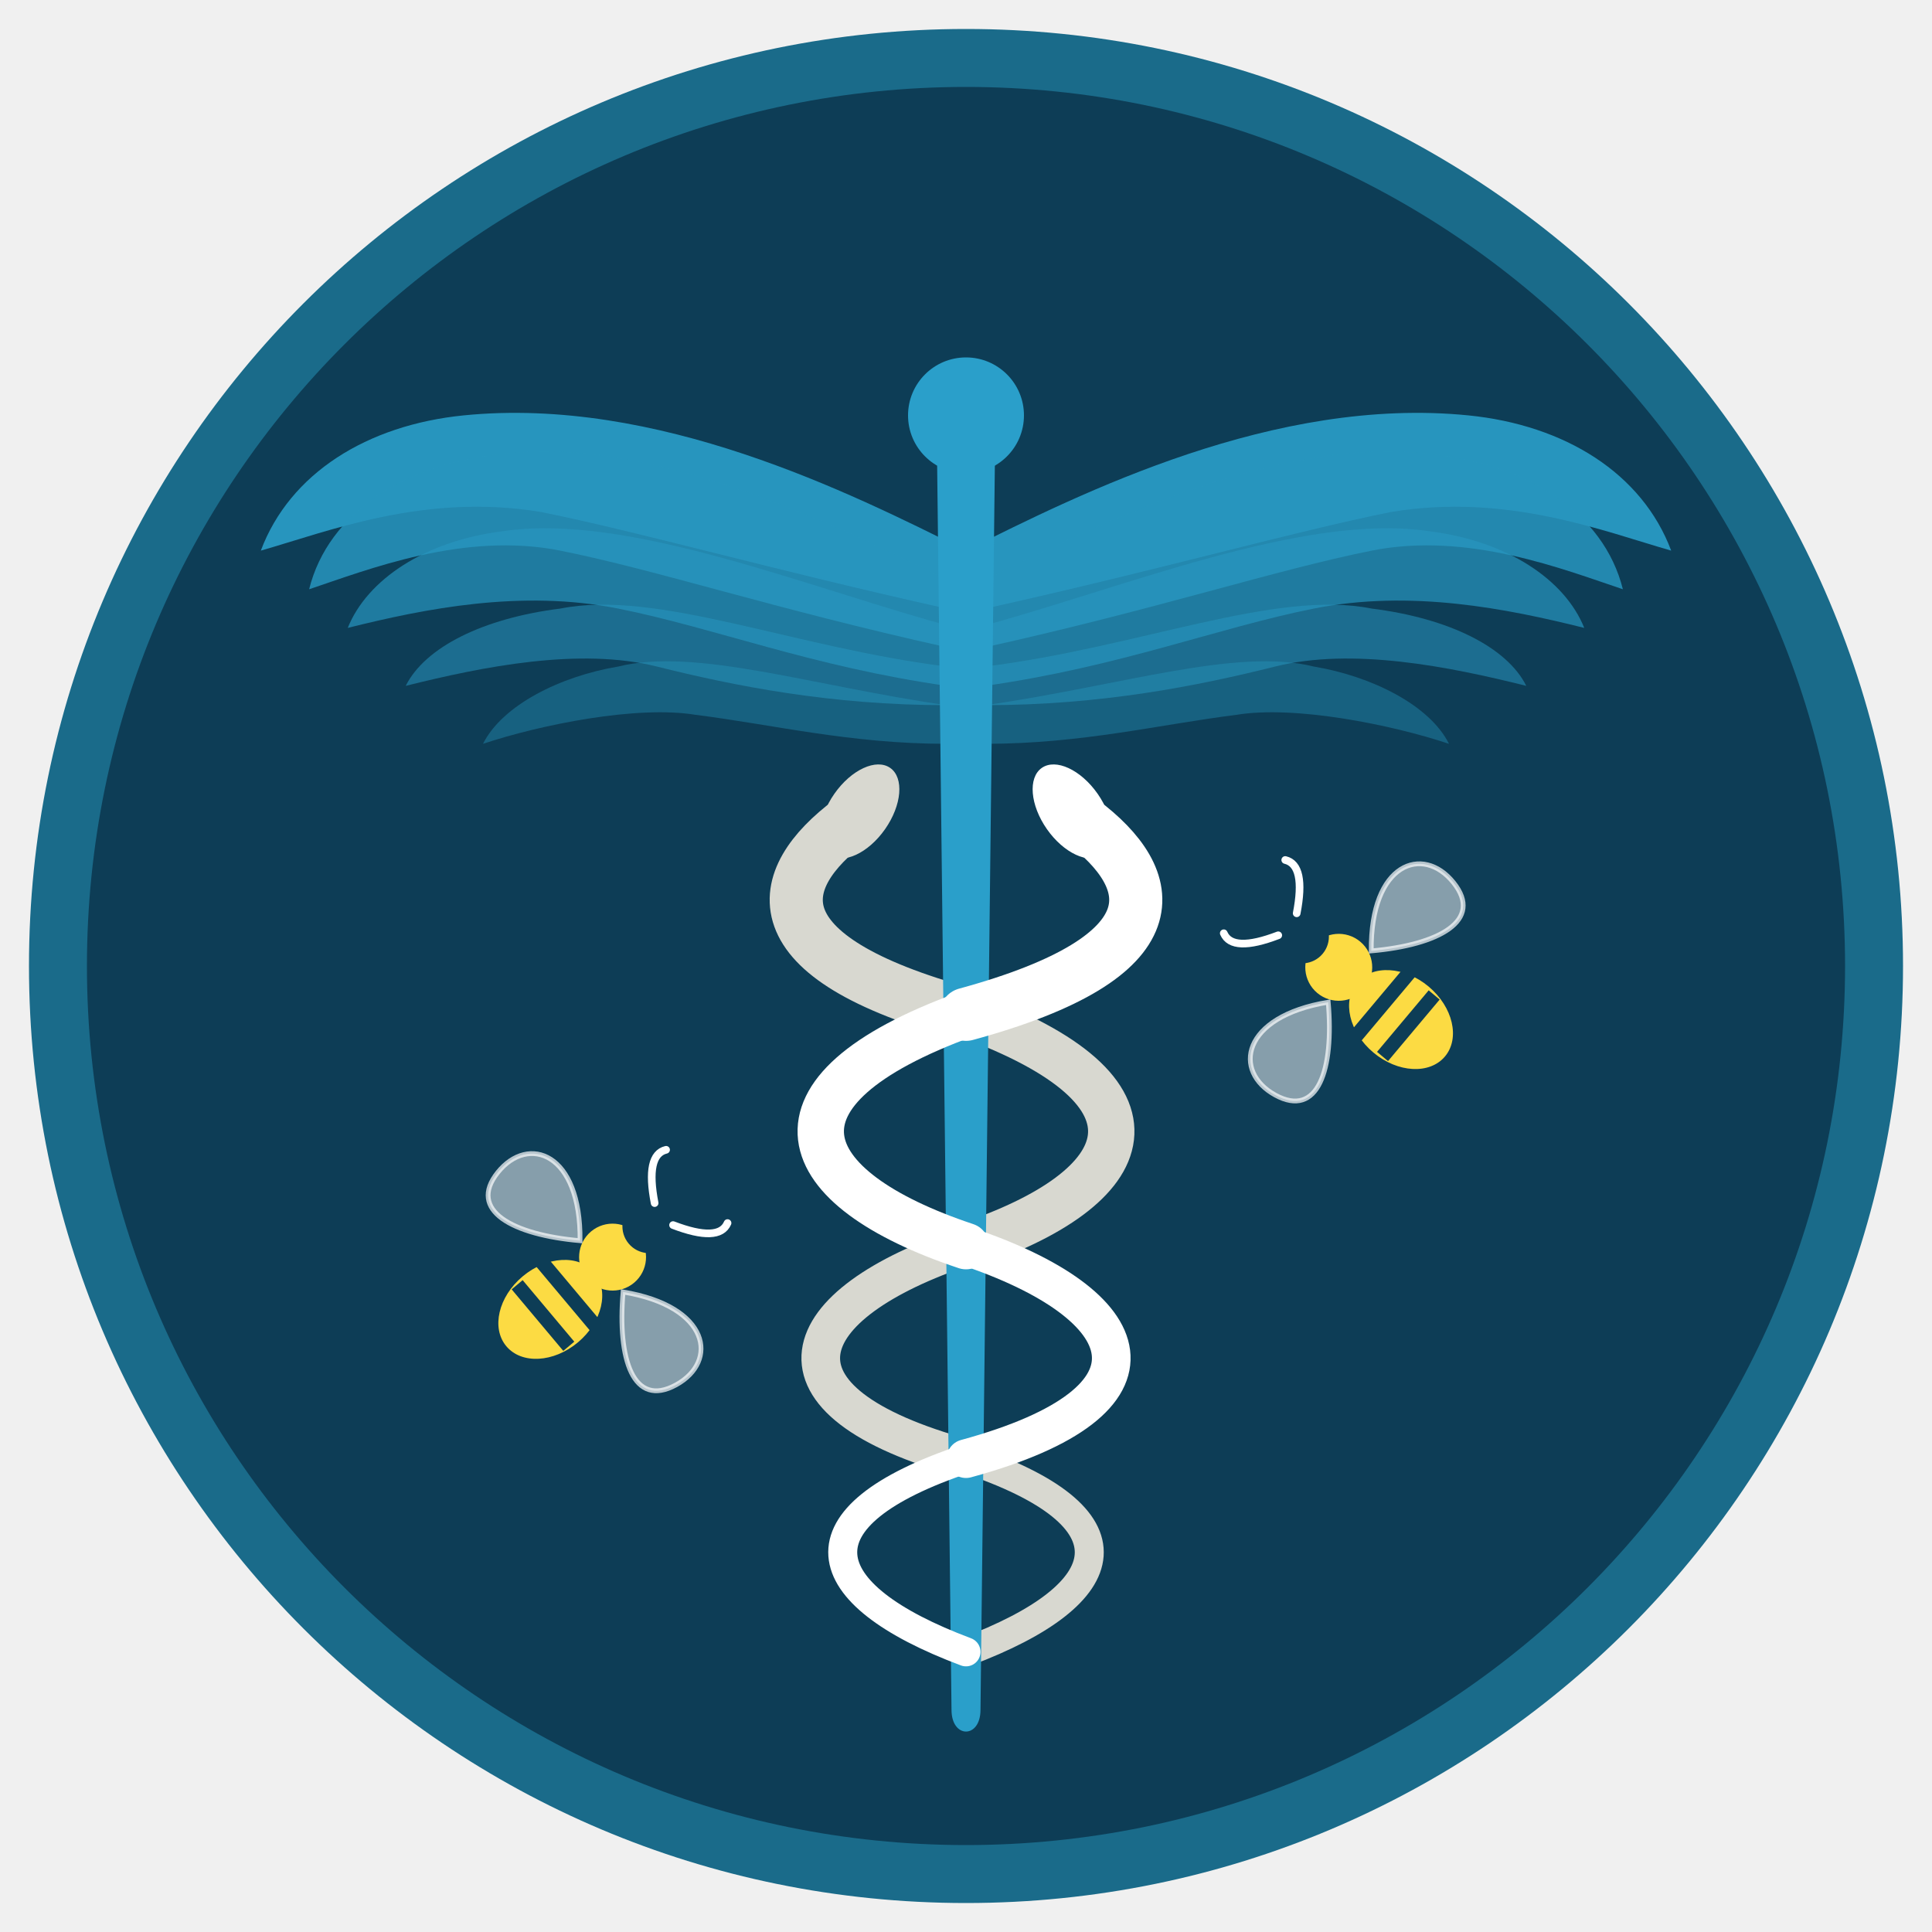
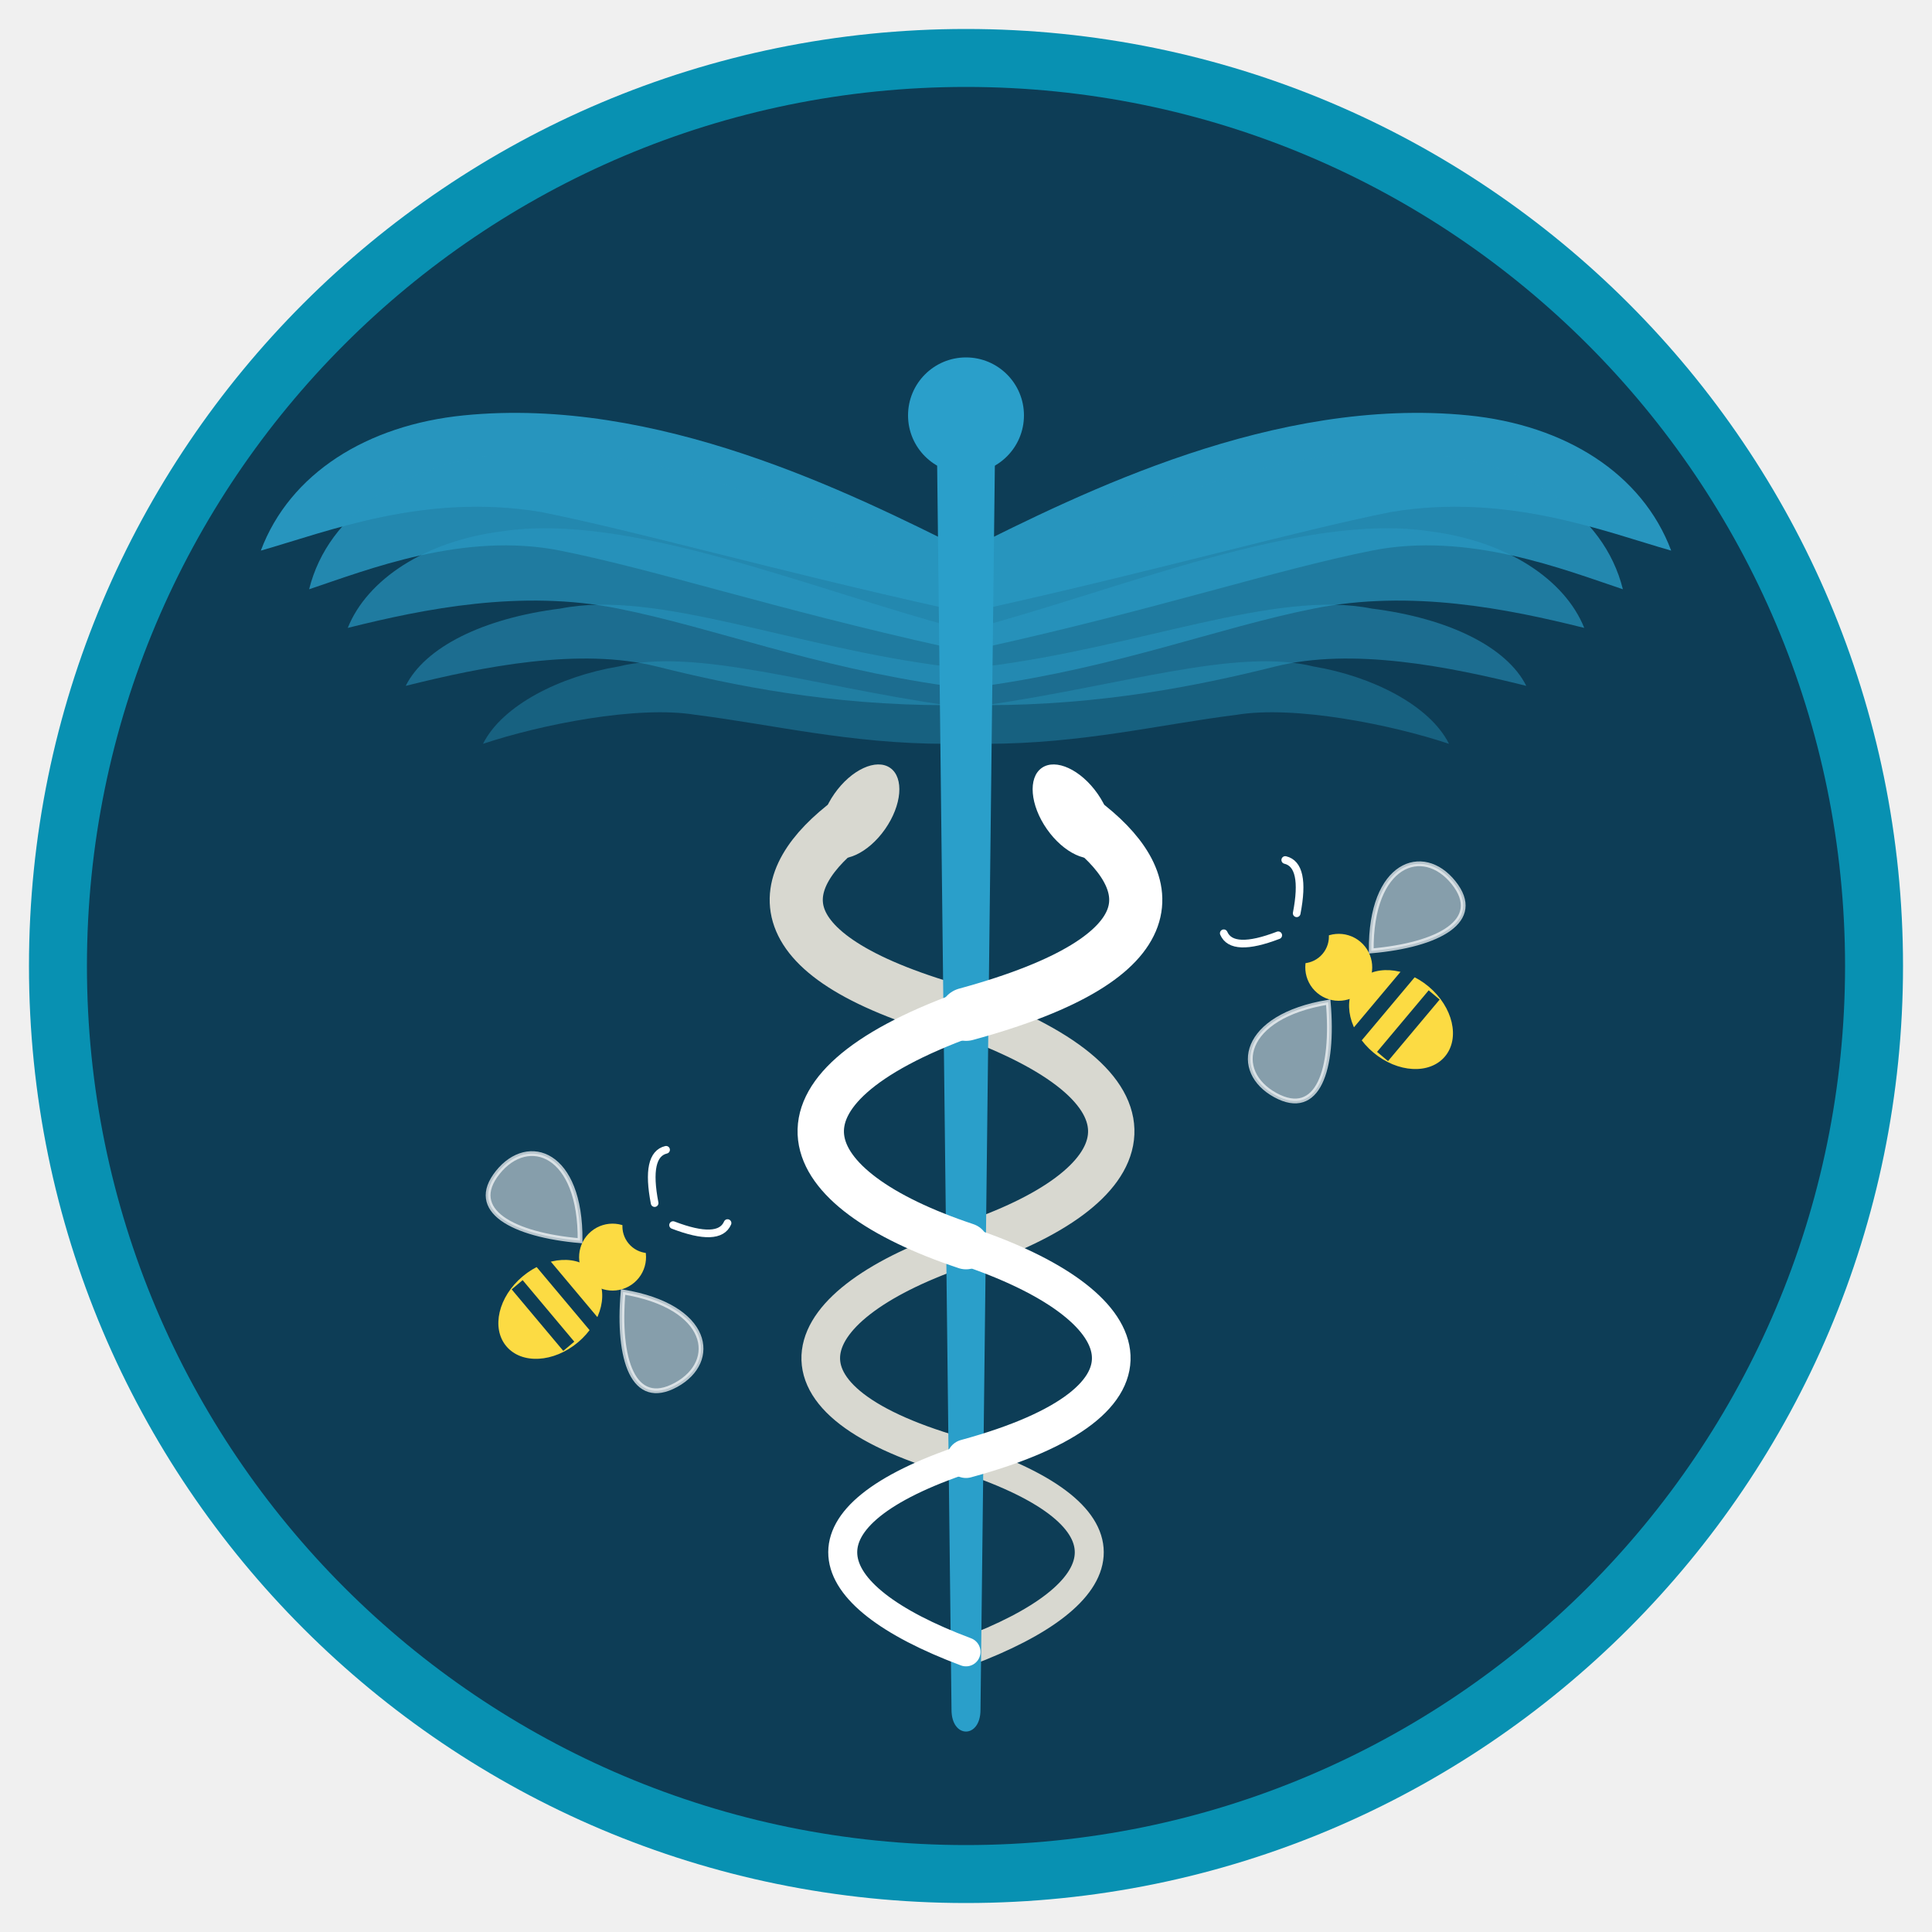
<svg xmlns="http://www.w3.org/2000/svg" width="400" height="400" viewBox="0 0 200 200" role="img" aria-label="Manchester LMC logo">
-   <circle cx="100" cy="100" r="97" fill="#1a6b8a" />
+   <circle cx="100" cy="100" r="97" fill="#0891B2" />
  <circle cx="100" cy="100" r="91" fill="#0d3d56" />
  <g transform="translate(0, 13)">
    <g opacity="0.9">
      <path d="M100 44 C 88 38, 68 28, 48 30 C 38 31, 30 36, 27 44 C 34 42, 44 38, 56 40 C 66 42, 80 46, 98 50 Z" fill="#2a9fca" />
      <path d="M100 48 C 88 42, 68 32, 52 34 C 42 35, 34 40, 32 48 C 38 46, 48 42, 58 44 C 68 46, 80 50, 98 54 Z" fill="#2a9fca" opacity="0.85" />
      <path d="M99 52 C 84 48, 65 40, 52 42 C 44 43, 38 47, 36 52 C 44 50, 54 48, 64 50 C 74 52, 84 56, 98 58 Z" fill="#2a9fca" opacity="0.7" />
      <path d="M98 56 C 82 54, 68 48, 58 50 C 50 51, 44 54, 42 58 C 50 56, 60 54, 68 56 C 76 58, 86 60, 98 60 Z" fill="#2a9fca" opacity="0.55" />
      <path d="M98 60 C 84 58, 72 54, 64 56 C 58 57, 52 60, 50 64 C 56 62, 66 60, 72 61 C 80 62, 88 64, 98 64 Z" fill="#2a9fca" opacity="0.4" />
    </g>
    <g opacity="0.9">
      <path d="M100 44 C 112 38, 132 28, 152 30 C 162 31, 170 36, 173 44 C 166 42, 156 38, 144 40 C 134 42, 120 46, 102 50 Z" fill="#2a9fca" />
      <path d="M100 48 C 112 42, 132 32, 148 34 C 158 35, 166 40, 168 48 C 162 46, 152 42, 142 44 C 132 46, 120 50, 102 54 Z" fill="#2a9fca" opacity="0.85" />
      <path d="M101 52 C 116 48, 135 40, 148 42 C 156 43, 162 47, 164 52 C 156 50, 146 48, 136 50 C 126 52, 116 56, 102 58 Z" fill="#2a9fca" opacity="0.7" />
      <path d="M102 56 C 118 54, 132 48, 142 50 C 150 51, 156 54, 158 58 C 150 56, 140 54, 132 56 C 124 58, 114 60, 102 60 Z" fill="#2a9fca" opacity="0.55" />
      <path d="M102 60 C 116 58, 128 54, 136 56 C 142 57, 148 60, 150 64 C 144 62, 134 60, 128 61 C 120 62, 112 64, 102 64 Z" fill="#2a9fca" opacity="0.4" />
    </g>
    <circle cx="100" cy="30" r="6" fill="#2a9fca" />
    <ellipse cx="89" cy="71" rx="3.2" ry="5.5" transform="rotate(35, 89, 71)" fill="#d8d8d0" />
    <path d="M88 72 C 80 78, 78 86, 100 92" fill="none" stroke="#d8d8d0" stroke-width="5.5" stroke-linecap="round" />
    <path d="M100 92 C 122 100, 118 110, 100 116" fill="none" stroke="#d8d8d0" stroke-width="4.8" stroke-linecap="round" />
    <path d="M100 116 C 82 122, 78 132, 100 138" fill="none" stroke="#d8d8d0" stroke-width="4" stroke-linecap="round" />
    <path d="M100 138 C 118 144, 116 152, 100 158" fill="none" stroke="#d8d8d0" stroke-width="3" stroke-linecap="round" />
    <path d="M97 34 L103 34 L101.5 164 C101.5 167, 98.5 167, 98.5 164 Z" fill="#2a9fca" />
    <path d="M112 72 C 120 78, 122 86, 100 92" fill="none" stroke="#ffffff" stroke-width="5.5" stroke-linecap="round" />
    <path d="M100 92 C 78 100, 82 110, 100 116" fill="none" stroke="#ffffff" stroke-width="4.8" stroke-linecap="round" />
    <path d="M100 116 C 118 122, 122 132, 100 138" fill="none" stroke="#ffffff" stroke-width="4" stroke-linecap="round" />
    <path d="M100 138 C 82 144, 84 152, 100 158" fill="none" stroke="#ffffff" stroke-width="3" stroke-linecap="round" />
    <ellipse cx="111" cy="71" rx="3.2" ry="5.5" transform="rotate(-35, 111, 71)" fill="#ffffff" />
    <g transform="translate(60, 120) rotate(-40) scale(0.99)">
      <ellipse cx="-4" cy="0" rx="6" ry="4.5" fill="#fcdb43" />
      <line x1="-5" y1="-4.2" x2="-5" y2="4.2" stroke="#0d3d56" stroke-width="1.5" />
      <line x1="-1.5" y1="-4.5" x2="-1.5" y2="4.5" stroke="#0d3d56" stroke-width="1.5" />
      <ellipse cx="4.5" cy="0" rx="3.5" ry="3.5" fill="#fcdb43" />
      <circle cx="9.5" cy="0" r="2.8" fill="#0d3d56" />
      <path d="M11.5 -1.5 Q 14 -6, 16 -5" stroke="#ffffff" stroke-width="0.8" fill="none" stroke-linecap="round" />
      <path d="M11.5 1.5 Q 14 6, 16 5" stroke="#ffffff" stroke-width="0.8" fill="none" stroke-linecap="round" />
      <path d="M3 -3.5 C -2 -8.5, -4 -13.5, 1 -14.5 C 6 -15.5, 9 -10.5, 3 -3.5 Z" fill="rgba(255,255,255,0.5)" stroke="rgba(255,255,255,0.7)" stroke-width="0.5" />
      <path d="M3 3.5 C -2 8.5, -4 13.5, 1 14.5 C 6 15.5, 9 10.5, 3 3.5 Z" fill="rgba(255,255,255,0.5)" stroke="rgba(255,255,255,0.7)" stroke-width="0.5" />
    </g>
    <g transform="translate(142, 90) rotate(40) scale(0.99)">
      <ellipse cx="4" cy="0" rx="6" ry="4.5" fill="#fcdb43" />
      <line x1="5" y1="-4.2" x2="5" y2="4.2" stroke="#0d3d56" stroke-width="1.5" />
      <line x1="1.5" y1="-4.5" x2="1.5" y2="4.5" stroke="#0d3d56" stroke-width="1.5" />
      <ellipse cx="-4.5" cy="0" rx="3.5" ry="3.5" fill="#fcdb43" />
      <circle cx="-9.5" cy="0" r="2.8" fill="#0d3d56" />
      <path d="M-11.5 -1.5 Q -14 -6, -16 -5" stroke="#ffffff" stroke-width="0.8" fill="none" stroke-linecap="round" />
      <path d="M-11.5 1.5 Q -14 6, -16 5" stroke="#ffffff" stroke-width="0.8" fill="none" stroke-linecap="round" />
      <path d="M-3 -3.5 C 2 -8.5, 4 -13.5, -1 -14.5 C -6 -15.5, -9 -10.5, -3 -3.5 Z" fill="rgba(255,255,255,0.5)" stroke="rgba(255,255,255,0.7)" stroke-width="0.5" />
      <path d="M-3 3.5 C 2 8.5, 4 13.5, -1 14.5 C -6 15.5, -9 10.5, -3 3.5 Z" fill="rgba(255,255,255,0.5)" stroke="rgba(255,255,255,0.7)" stroke-width="0.5" />
    </g>
  </g>
</svg>
